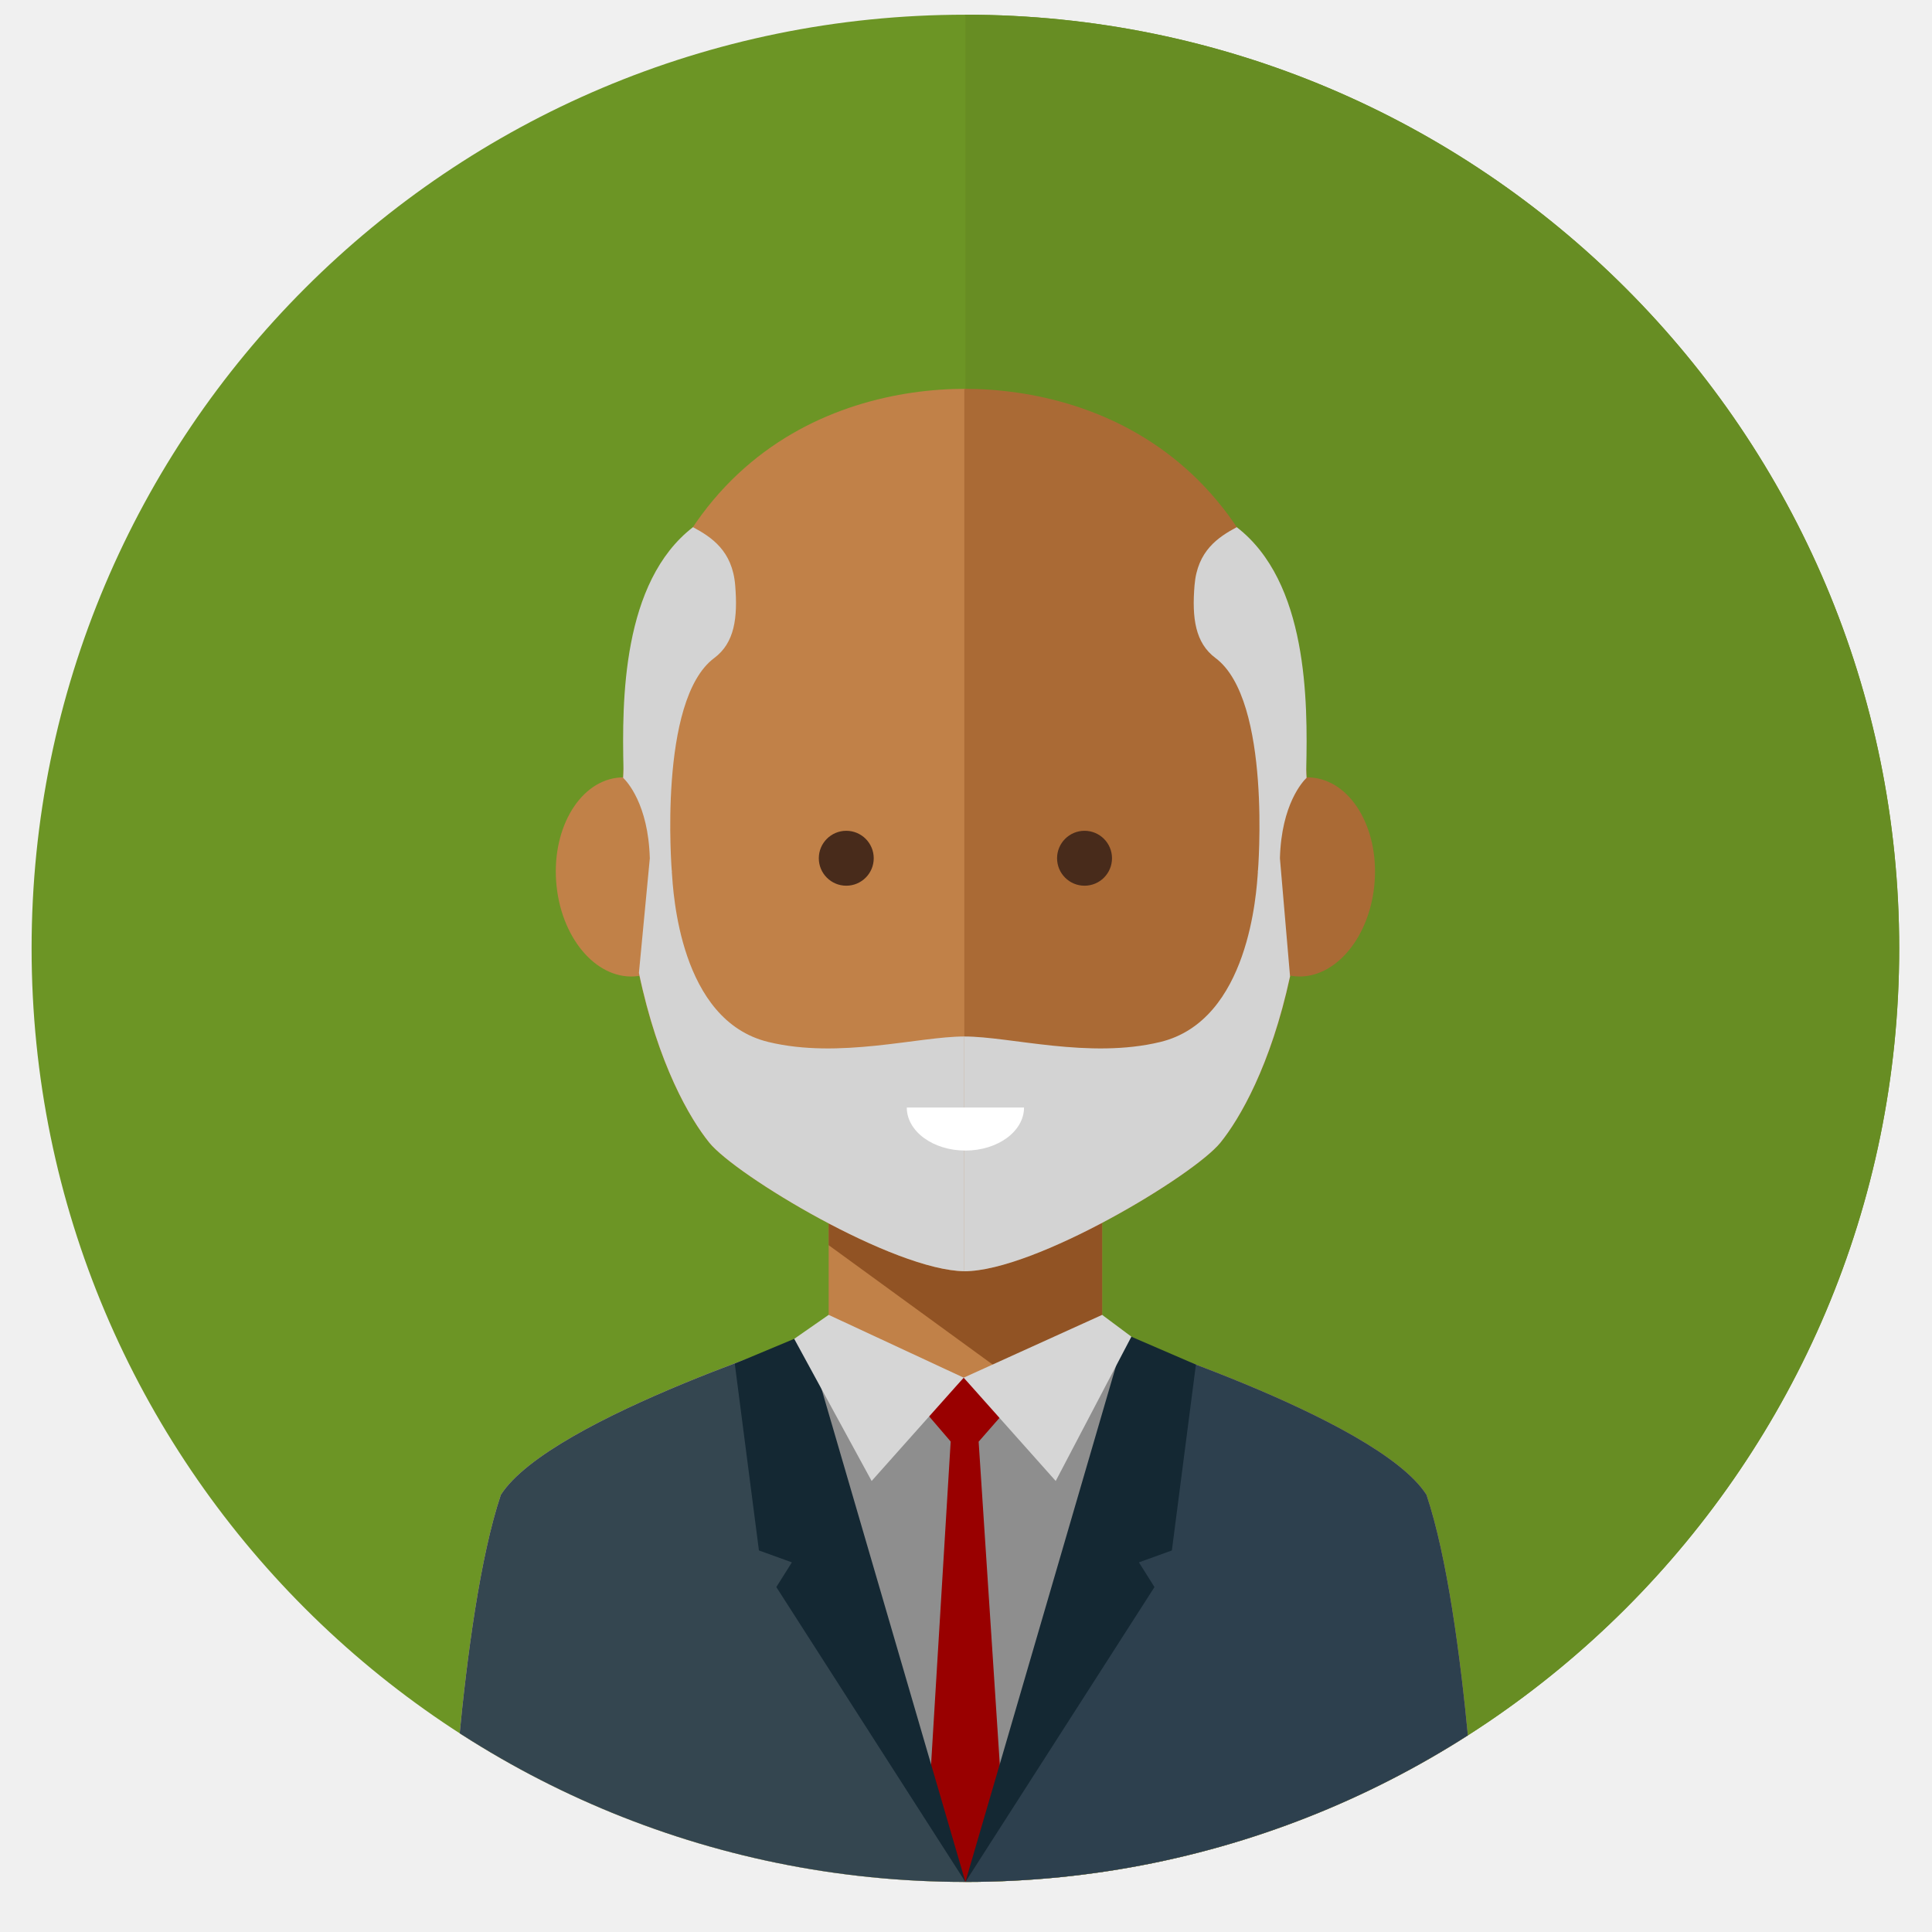
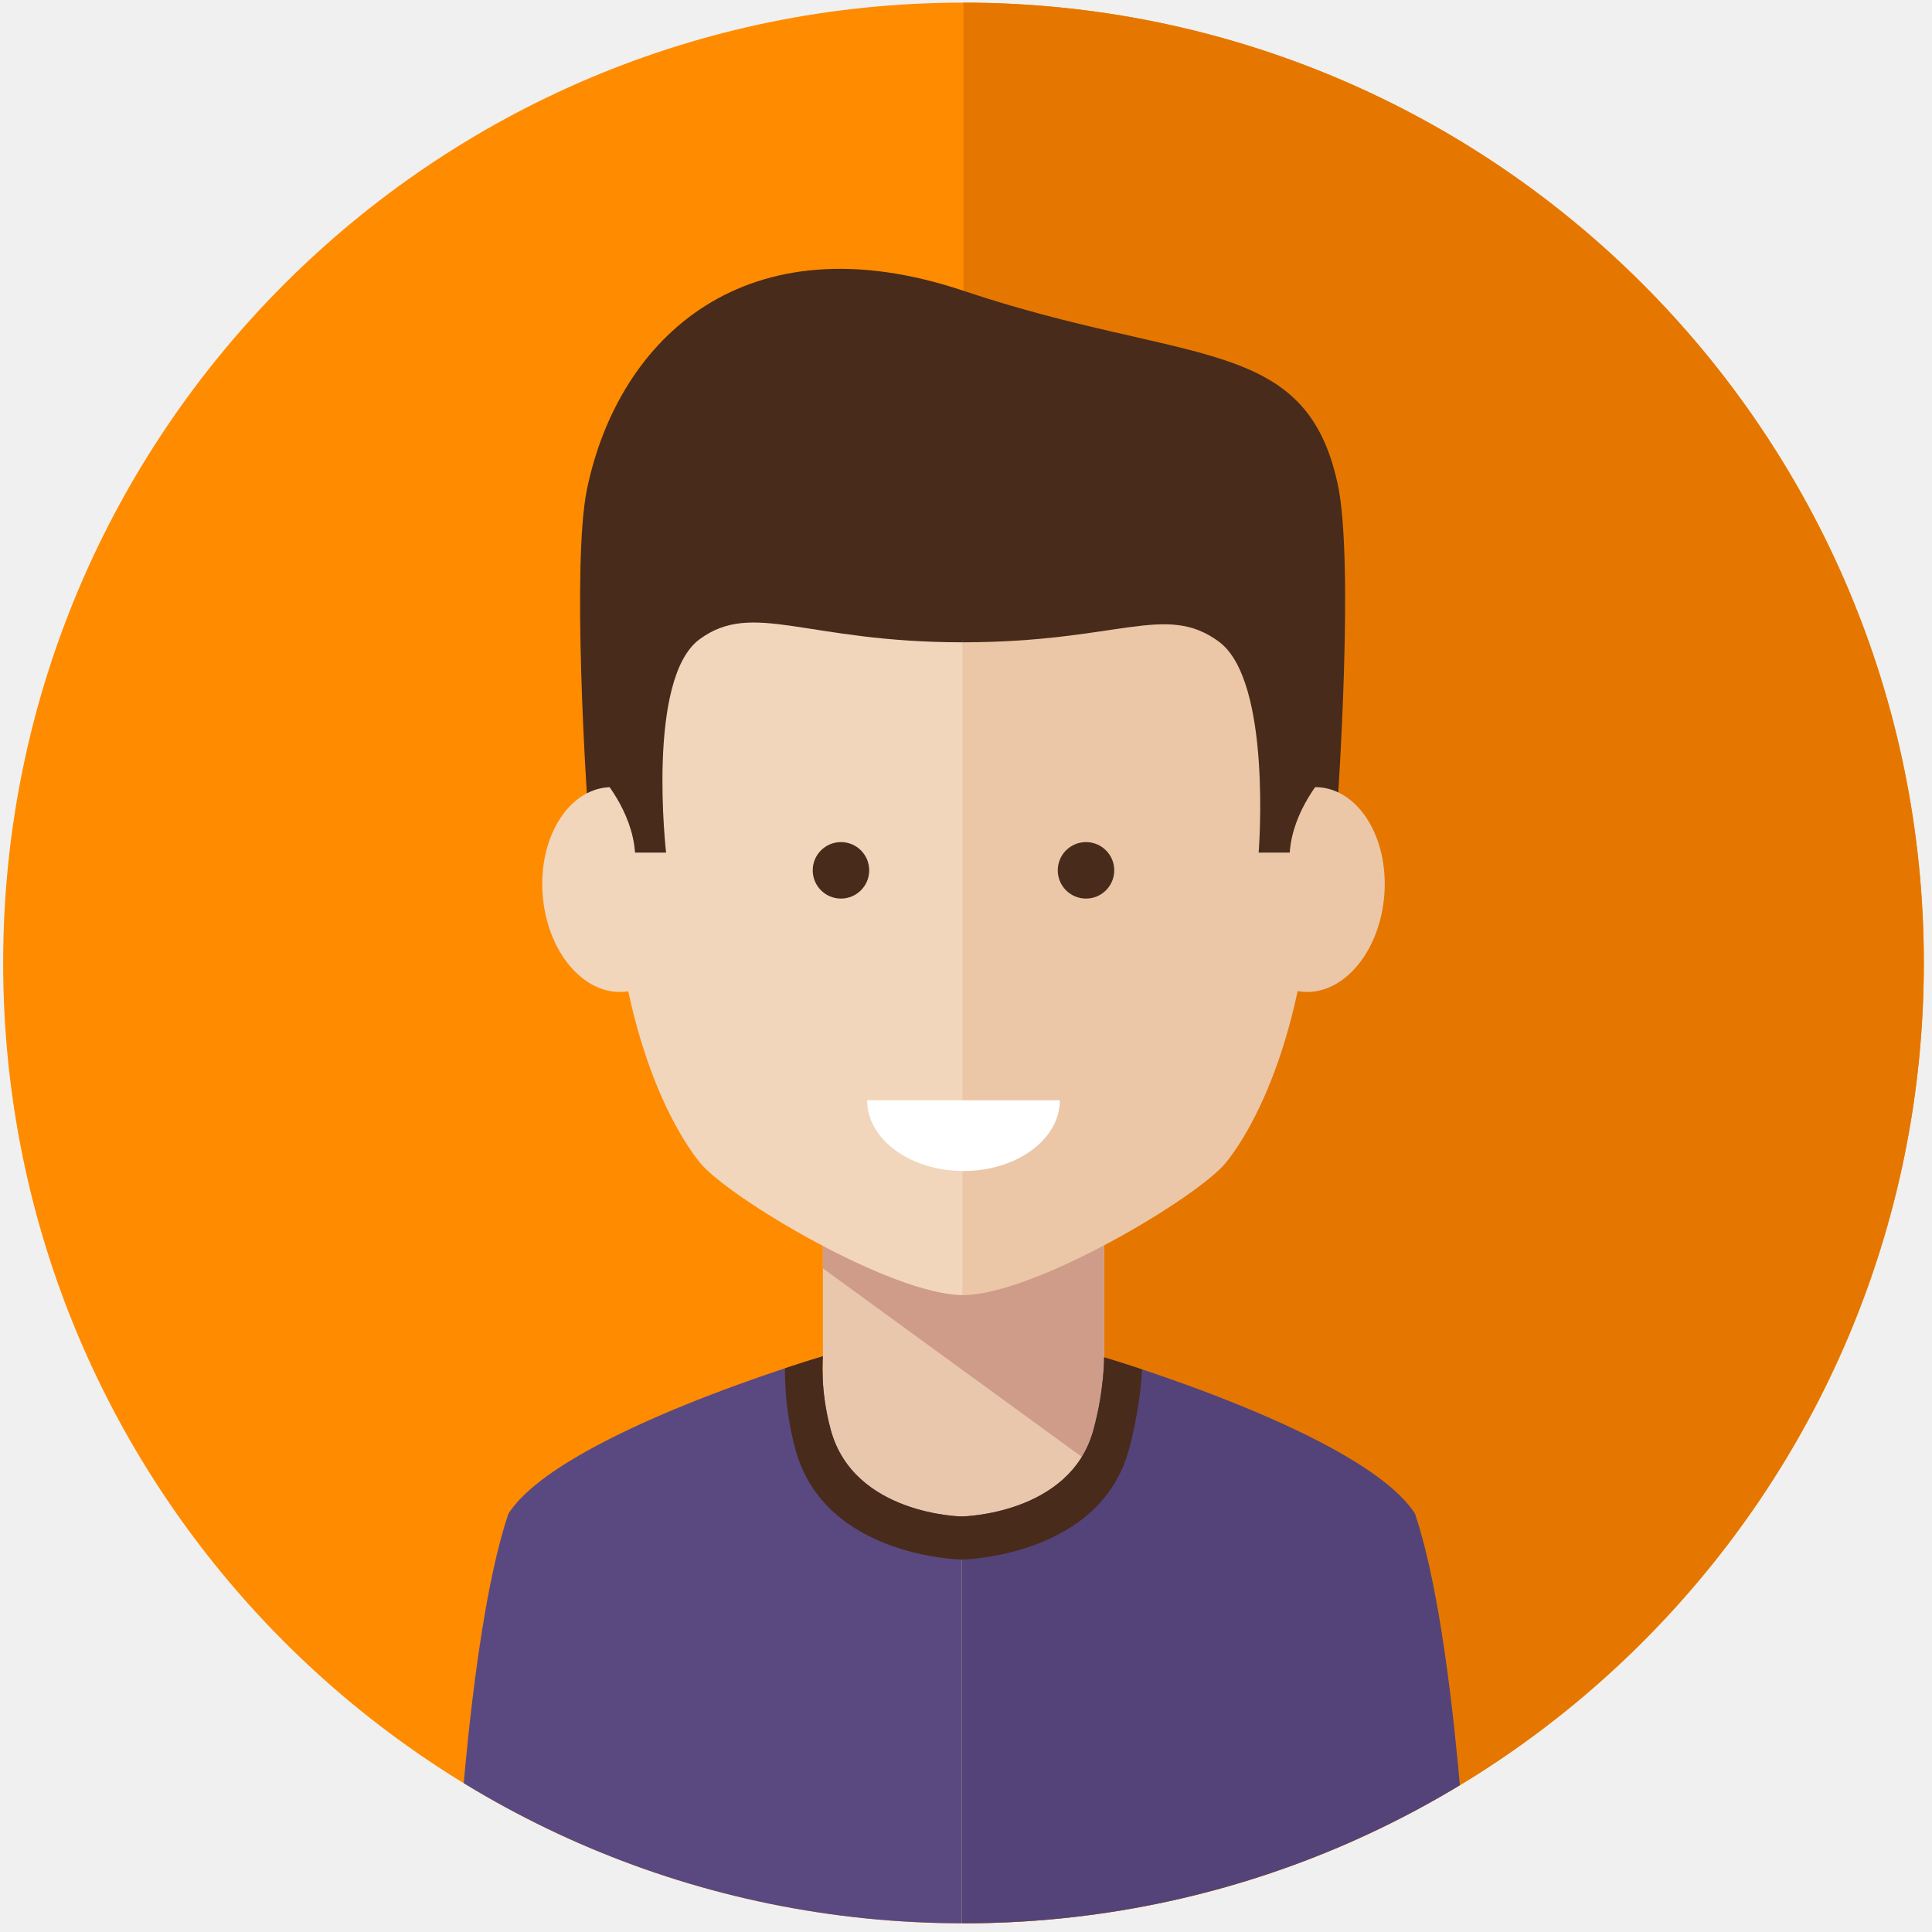
- <svg xmlns="http://www.w3.org/2000/svg" xmlns:xlink="http://www.w3.org/1999/xlink" width="256px" height="256px" viewBox="0 0 256 256" version="1.1">
+ <svg xmlns="http://www.w3.org/2000/svg" xmlns:xlink="http://www.w3.org/1999/xlink" width="128px" height="128px" viewBox="0 0 128 128" version="1.1">
  <defs>
-     <path id="path-1" d="M247.753,123.775 C247.753,55.453 192.358,0.067 124.019,0.067 C55.685,0.067 0.288,55.453 0.288,123.775 C0.288,192.099 55.685,247.485 124.019,247.485 C192.358,247.485 247.753,192.099 247.753,123.775" />
+     <path id="path-1" d="M127.458,63.799 C127.458,28.66 98.972,0.174 63.833,0.174 C28.694,0.174 0.21,28.66 0.21,63.799 C0.21,98.939 28.694,127.424 63.833,127.424 C98.972,127.424 127.458,98.939 127.458,63.799" />
  </defs>
-   <g id="Smartphone" stroke="none" stroke-width="1" fill="none" fill-rule="evenodd">
-     <g id="avatars_profile" transform="translate(-3438, 0)">
-       <g id="img_profile_avatar_12" transform="translate(3441, 1.881356)">
-         <path d="M248.654,123.778 C248.654,55.454 193.257,0.067 124.921,0.067 C56.585,0.067 1.187,55.454 1.187,123.778 C1.187,192.101 56.585,247.485 124.921,247.485 C193.257,247.485 248.654,192.101 248.654,123.778" id="Fill-257" fill="#6C9525" />
-         <path d="M248.654,123.778 C248.654,55.454 193.257,0.067 124.921,0.067 L124.921,247.485 C193.257,247.485 248.654,192.101 248.654,123.778" id="Fill-258" fill="#678D23" />
-         <g id="Group-283" transform="translate(0.899843, 0)">
-           <mask id="mask-2" fill="white">
-             <use xlink:href="#path-1" />
-           </mask>
-           <g id="Clip-260" />
-           <path d="M142.14,196.249 L123.792,247.705 L105.903,196.249 L105.903,156.523 L142.14,156.523 L142.14,196.249" id="Fill-259" fill="#C18148" mask="url(#mask-2)" />
-           <path d="M142.14,189.491 L105.903,163.112 L105.903,156.523 L142.14,156.523 L142.14,189.491" id="Fill-261" fill="#915324" mask="url(#mask-2)" />
-           <path d="M123.792,247.705 L123.792,198.222 C123.792,198.222 110.273,194.872 107.295,183.924 C105.862,178.663 105.903,174.441 105.903,174.441 C105.903,174.441 69.066,185.878 62.467,196.186 C56.978,212.529 55.471,249.161 55.471,249.161 L123.792,247.705" id="Fill-262" fill="#E9C7AC" mask="url(#mask-2)" />
-           <path d="M123.792,247.705 L123.792,198.222 C123.792,198.222 137.308,194.872 140.291,183.924 C141.722,178.663 141.681,174.441 141.681,174.441 C141.681,174.441 178.518,185.878 185.117,196.186 C190.608,212.529 192.114,249.161 192.114,249.161 L123.792,247.705" id="Fill-263" fill="#CE9C88" mask="url(#mask-2)" />
-           <path d="M123.792,247.705 L123.792,198.222 C123.792,198.222 110.273,194.872 107.295,183.924 C105.862,178.663 105.903,174.441 105.903,174.441 C105.903,174.441 69.066,185.878 62.467,196.186 C56.978,212.529 55.471,249.161 55.471,249.161 L123.792,247.705" id="Fill-264" fill="#344650" mask="url(#mask-2)" />
-           <path d="M123.792,247.705 L123.792,198.222 C123.792,198.222 137.308,194.872 140.291,183.924 C141.722,178.663 141.681,174.441 141.681,174.441 C141.681,174.441 178.518,185.878 185.117,196.186 C190.608,212.529 192.114,249.161 192.114,249.161 L123.792,247.705" id="Fill-265" fill="#2D404E" mask="url(#mask-2)" />
-           <path d="M146.488,175.963 L123.792,180.667 L101.096,175.963 L124.019,247.485 L146.488,175.963" id="Fill-266" fill="#8E8E8E" mask="url(#mask-2)" />
-           <path d="M128.937,185.534 L123.792,180.667 L118.988,185.534 L122.069,189.127 L119.049,238.917 L124.021,247.485 L129.057,239.22 L125.776,189.149 L128.937,185.534" id="Fill-267" fill="#990000" mask="url(#mask-2)" />
-           <path d="M145.206,174.895 L124.021,247.485 L149.074,208.413 L147.012,205.139 L151.379,203.561 L154.564,178.934 L145.206,174.895" id="Fill-268" fill="#142833" mask="url(#mask-2)" />
-           <path d="M102.837,174.895 L124.021,247.485 L98.968,208.413 L101.029,205.139 L96.662,203.561 L93.462,178.814 L102.837,174.895" id="Fill-269" fill="#142833" mask="url(#mask-2)" />
-           <path d="M111.596,194.357 L123.792,180.667 L105.903,172.345 L101.336,175.522 L111.596,194.357" id="Fill-270" fill="#D6D6D6" mask="url(#mask-2)" />
-           <path d="M135.988,194.357 L123.792,180.667 L142.14,172.345 L146.017,175.234 L135.988,194.357" id="Fill-271" fill="#D6D6D6" mask="url(#mask-2)" />
-           <path d="M124.021,49.64 C106.428,49.64 78.604,59.33 78.604,104.735 C78.604,130.953 86.239,144.769 90.084,149.521 C93.624,153.892 114.691,166.566 124.021,166.566 L124.021,49.64" id="Fill-272" fill="#C18148" mask="url(#mask-2)" />
-           <path d="M69.852,115.563 C69.075,108.308 72.644,101.871 77.819,101.182 C82.999,100.494 87.823,105.818 88.599,113.073 C89.376,120.325 85.805,126.763 80.63,127.451 C75.452,128.138 70.628,122.816 69.852,115.563" id="Fill-273" fill="#C18148" mask="url(#mask-2)" />
-           <path d="M123.878,49.64 C141.472,49.64 169.295,59.33 169.295,104.735 C169.295,130.953 161.66,144.769 157.814,149.521 C154.278,153.892 133.208,166.566 123.878,166.566 L123.878,49.64" id="Fill-274" fill="#AA6A35" mask="url(#mask-2)" />
-           <path d="M178.191,115.563 C178.968,108.308 175.397,101.871 170.224,101.182 C165.044,100.494 160.22,105.818 159.443,113.073 C158.667,120.325 162.236,126.763 167.413,127.451 C172.59,128.138 177.415,122.816 178.191,115.563" id="Fill-275" fill="#AA6A35" mask="url(#mask-2)" />
-           <path d="M157.814,149.521 C160.338,146.404 164.479,139.352 167.038,127.49 L165.696,111.842 C165.04,110.987 162.897,111.947 162.779,113.62 C162.593,116.295 161.622,133.335 149.844,136.187 C140.408,138.47 130.01,135.459 123.878,135.459 L123.878,166.566 C133.208,166.566 154.278,153.892 157.814,149.521" id="Fill-276" fill="#D3D3D3" mask="url(#mask-2)" />
-           <path d="M143.446,111.842 C143.446,113.852 141.817,115.48 139.806,115.48 C137.796,115.48 136.167,113.852 136.167,111.842 C136.167,109.833 137.796,108.203 139.806,108.203 C141.817,108.203 143.446,109.833 143.446,111.842" id="Fill-277" fill="#482B1B" mask="url(#mask-2)" />
-           <path d="M111.874,111.842 C111.874,113.852 110.245,115.48 108.235,115.48 C106.225,115.48 104.596,113.852 104.596,111.842 C104.596,109.833 106.225,108.203 108.235,108.203 C110.245,108.203 111.874,109.833 111.874,111.842" id="Fill-278" fill="#482B1B" mask="url(#mask-2)" />
-           <path d="M165.696,111.842 C165.896,104.643 168.765,101.628 169.226,101.187 C169.226,101.179 169.226,101.172 169.225,101.165 C169.212,100.783 169.174,100.415 169.183,100.04 C169.391,91.006 169.391,75.241 159.975,67.972 C157.504,69.298 154.762,71.106 154.384,75.651 C154.02,80.018 154.476,83.314 157.16,85.311 C164.655,90.888 162.779,113.62 162.779,113.62 L165.696,111.842" id="Fill-279" fill="#D3D3D3" mask="url(#mask-2)" />
-           <path d="M82.203,111.842 C82.003,104.643 79.134,101.628 78.672,101.187 C78.672,101.179 78.672,101.172 78.674,101.165 C78.687,100.783 78.725,100.415 78.716,100.04 C78.508,91.006 78.508,75.241 87.925,67.972 C90.395,69.298 93.138,71.106 93.515,75.651 C93.879,80.018 93.423,83.314 90.739,85.311 C83.245,90.888 85.12,113.62 85.12,113.62 L82.203,111.842" id="Fill-280" fill="#D3D3D3" mask="url(#mask-2)" />
-           <path d="M97.913,136.187 C86.134,133.335 85.308,116.316 85.12,113.641 C85.002,111.968 82.859,111.009 82.203,111.864 L80.761,127.028 C83.31,139.172 87.529,146.363 90.084,149.521 C93.607,153.87 114.48,166.436 123.878,166.56 L123.878,135.459 C117.747,135.459 107.347,138.47 97.913,136.187" id="Fill-281" fill="#D3D3D3" mask="url(#mask-2)" />
-           <path d="M124.021,150.575 C128.312,150.575 131.788,148.024 131.788,144.874 L116.255,144.874 C116.255,148.024 119.731,150.575 124.021,150.575" id="Fill-282" fill="#FFFFFF" mask="url(#mask-2)" />
+   <g id="Page-1" stroke="none" stroke-width="1" fill="none" fill-rule="evenodd">
+     <g id="17.3.2---selecionar-avatar" transform="translate(-217, -509)">
+       <g id="screen">
+         <g id="day-info-copy">
+           <g id="day-info" transform="translate(41, 311)">
+             <g id="Imported-Layers" transform="translate(176, 198)">
+               <path d="M127.459,63.8 C127.459,28.661 98.972,0.175 63.834,0.175 C28.694,0.175 0.209,28.661 0.209,63.8 C0.209,98.94 28.694,127.424 63.834,127.424 C98.972,127.424 127.459,98.94 127.459,63.8" id="Fill-1" fill="#FF8B00" />
+               <path d="M127.459,63.8 C127.459,28.661 98.972,0.175 63.834,0.175 L63.834,127.424 C98.972,127.424 127.459,98.94 127.459,63.8" id="Fill-2" fill="#E57700" />
+               <g id="Group-19">
+                 <mask id="mask-2" fill="white">
+                   <use xlink:href="#path-1" />
+                 </mask>
+                 <g id="Clip-4" />
+                 <path d="M73.15,101.073 L63.716,127.537 L54.517,101.073 L54.517,80.642 L73.15,80.642 L73.15,101.073" id="Fill-3" fill="#E9C7AC" mask="url(#mask-2)" />
+                 <path d="M73.15,97.597 L54.517,84.03 L54.517,80.642 L73.15,80.642 L73.15,97.597" id="Fill-5" fill="#CE9C88" mask="url(#mask-2)" />
+                 <path d="M63.834,19.266 C49.439,14.441 40.981,22.336 38.89,32.406 C37.86,37.375 38.89,52.702 38.89,52.702 C42.984,62.136 52.609,68.762 63.834,68.762 C74.928,68.762 84.457,62.287 88.629,53.025 C88.629,53.025 89.728,37.202 88.629,32.082 C86.495,22.152 78.685,24.244 63.834,19.266" id="Fill-6" fill="#482B1B" mask="url(#mask-2)" />
+                 <path d="M63.834,25.67 C54.787,25.67 40.48,30.654 40.48,54.007 C40.48,67.49 44.406,74.596 46.382,77.04 C48.203,79.288 59.036,85.806 63.834,85.806 L63.834,25.67" id="Fill-7" fill="#F1D6BB" mask="url(#mask-2)" />
+                 <path d="M35.979,59.575 C35.58,55.844 37.416,52.533 40.076,52.179 C42.739,51.825 45.221,54.563 45.62,58.295 C46.019,62.025 44.183,65.335 41.521,65.689 C38.859,66.044 36.378,63.305 35.979,59.575" id="Fill-8" fill="#F1D6BB" mask="url(#mask-2)" />
+                 <path d="M63.76,25.67 C72.807,25.67 87.113,30.654 87.113,54.007 C87.113,67.49 83.187,74.596 81.21,77.04 C79.391,79.288 68.557,85.806 63.76,85.806 L63.76,25.67" id="Fill-9" fill="#EBC7A7" mask="url(#mask-2)" />
+                 <path d="M91.688,59.575 C92.087,55.844 90.252,52.533 87.591,52.179 C84.928,51.825 82.447,54.563 82.048,58.295 C81.649,62.025 83.484,65.335 86.145,65.689 C88.808,66.044 91.289,63.305 91.688,59.575" id="Fill-10" fill="#EBC7A7" mask="url(#mask-2)" />
+                 <path d="M63.834,77.582 C67.361,77.582 70.219,75.484 70.219,72.895 L57.448,72.895 C57.448,75.484 60.307,77.582 63.834,77.582" id="Fill-11" fill="#FFFFFF" mask="url(#mask-2)" />
+                 <path d="M73.822,57.662 C73.822,58.695 72.984,59.533 71.95,59.533 C70.917,59.533 70.079,58.695 70.079,57.662 C70.079,56.628 70.917,55.791 71.95,55.791 C72.984,55.791 73.822,56.628 73.822,57.662" id="Fill-12" fill="#482B1B" mask="url(#mask-2)" />
+                 <path d="M57.587,57.662 C57.587,58.695 56.75,59.533 55.716,59.533 C54.682,59.533 53.845,58.695 53.845,57.662 C53.845,56.628 54.682,55.791 55.716,55.791 C56.75,55.791 57.587,56.628 57.587,57.662" id="Fill-13" fill="#482B1B" mask="url(#mask-2)" />
+                 <path d="M87.693,51.436 C87.693,51.436 85.635,53.681 85.448,56.488 L83.389,56.488 C83.389,56.488 84.295,45.111 80.749,42.507 C77.203,39.903 74.126,42.554 63.76,42.554 L62.263,23.646 L81.705,26.453 L88.629,45.354 L87.693,51.436" id="Fill-14" fill="#482B1B" mask="url(#mask-2)" />
+                 <path d="M39.826,51.436 C39.826,51.436 41.884,53.681 42.072,56.488 L44.13,56.488 C44.13,56.488 42.806,44.954 46.351,42.351 C49.897,39.747 53.393,42.554 63.76,42.554 L65.257,23.646 L45.814,26.453 L38.89,45.354 L39.826,51.436" id="Fill-15" fill="#482B1B" mask="url(#mask-2)" />
+                 <path d="M63.716,127.537 L63.716,100.47 C63.716,100.47 56.572,100.364 55.04,94.734 C54.303,92.028 54.517,89.857 54.517,89.857 C54.517,89.857 37.073,94.989 33.679,100.292 C30.856,108.697 30.081,127.537 30.081,127.537 L63.716,127.537" id="Fill-16" fill="#5A4980" mask="url(#mask-2)" />
+                 <path d="M63.716,127.537 L63.716,100.47 C63.716,100.47 70.91,100.364 72.444,94.734 C73.179,92.028 73.15,89.927 73.15,89.927 C73.15,89.927 90.359,94.989 93.752,100.292 C96.576,108.697 97.35,127.537 97.35,127.537 L63.716,127.537" id="Fill-17" fill="#534378" mask="url(#mask-2)" />
+                 <path d="M52.008,90.652 C51.993,91.711 52.073,93.721 52.705,96.046 C54.649,103.191 63.716,103.325 63.716,103.325 C63.716,103.325 72.845,103.191 74.791,96.046 C75.421,93.725 75.608,91.759 75.664,90.725 C74.131,90.217 73.15,89.927 73.15,89.927 C73.15,89.927 73.179,92.028 72.444,94.734 C70.91,100.364 63.716,100.47 63.716,100.47 C63.716,100.47 56.572,100.364 55.04,94.734 C54.303,92.028 54.517,89.857 54.517,89.857 C54.517,89.857 53.538,90.146 52.008,90.652" id="Fill-18" fill="#482B1B" mask="url(#mask-2)" />
+               </g>
+             </g>
+           </g>
        </g>
      </g>
    </g>
  </g>
</svg>
